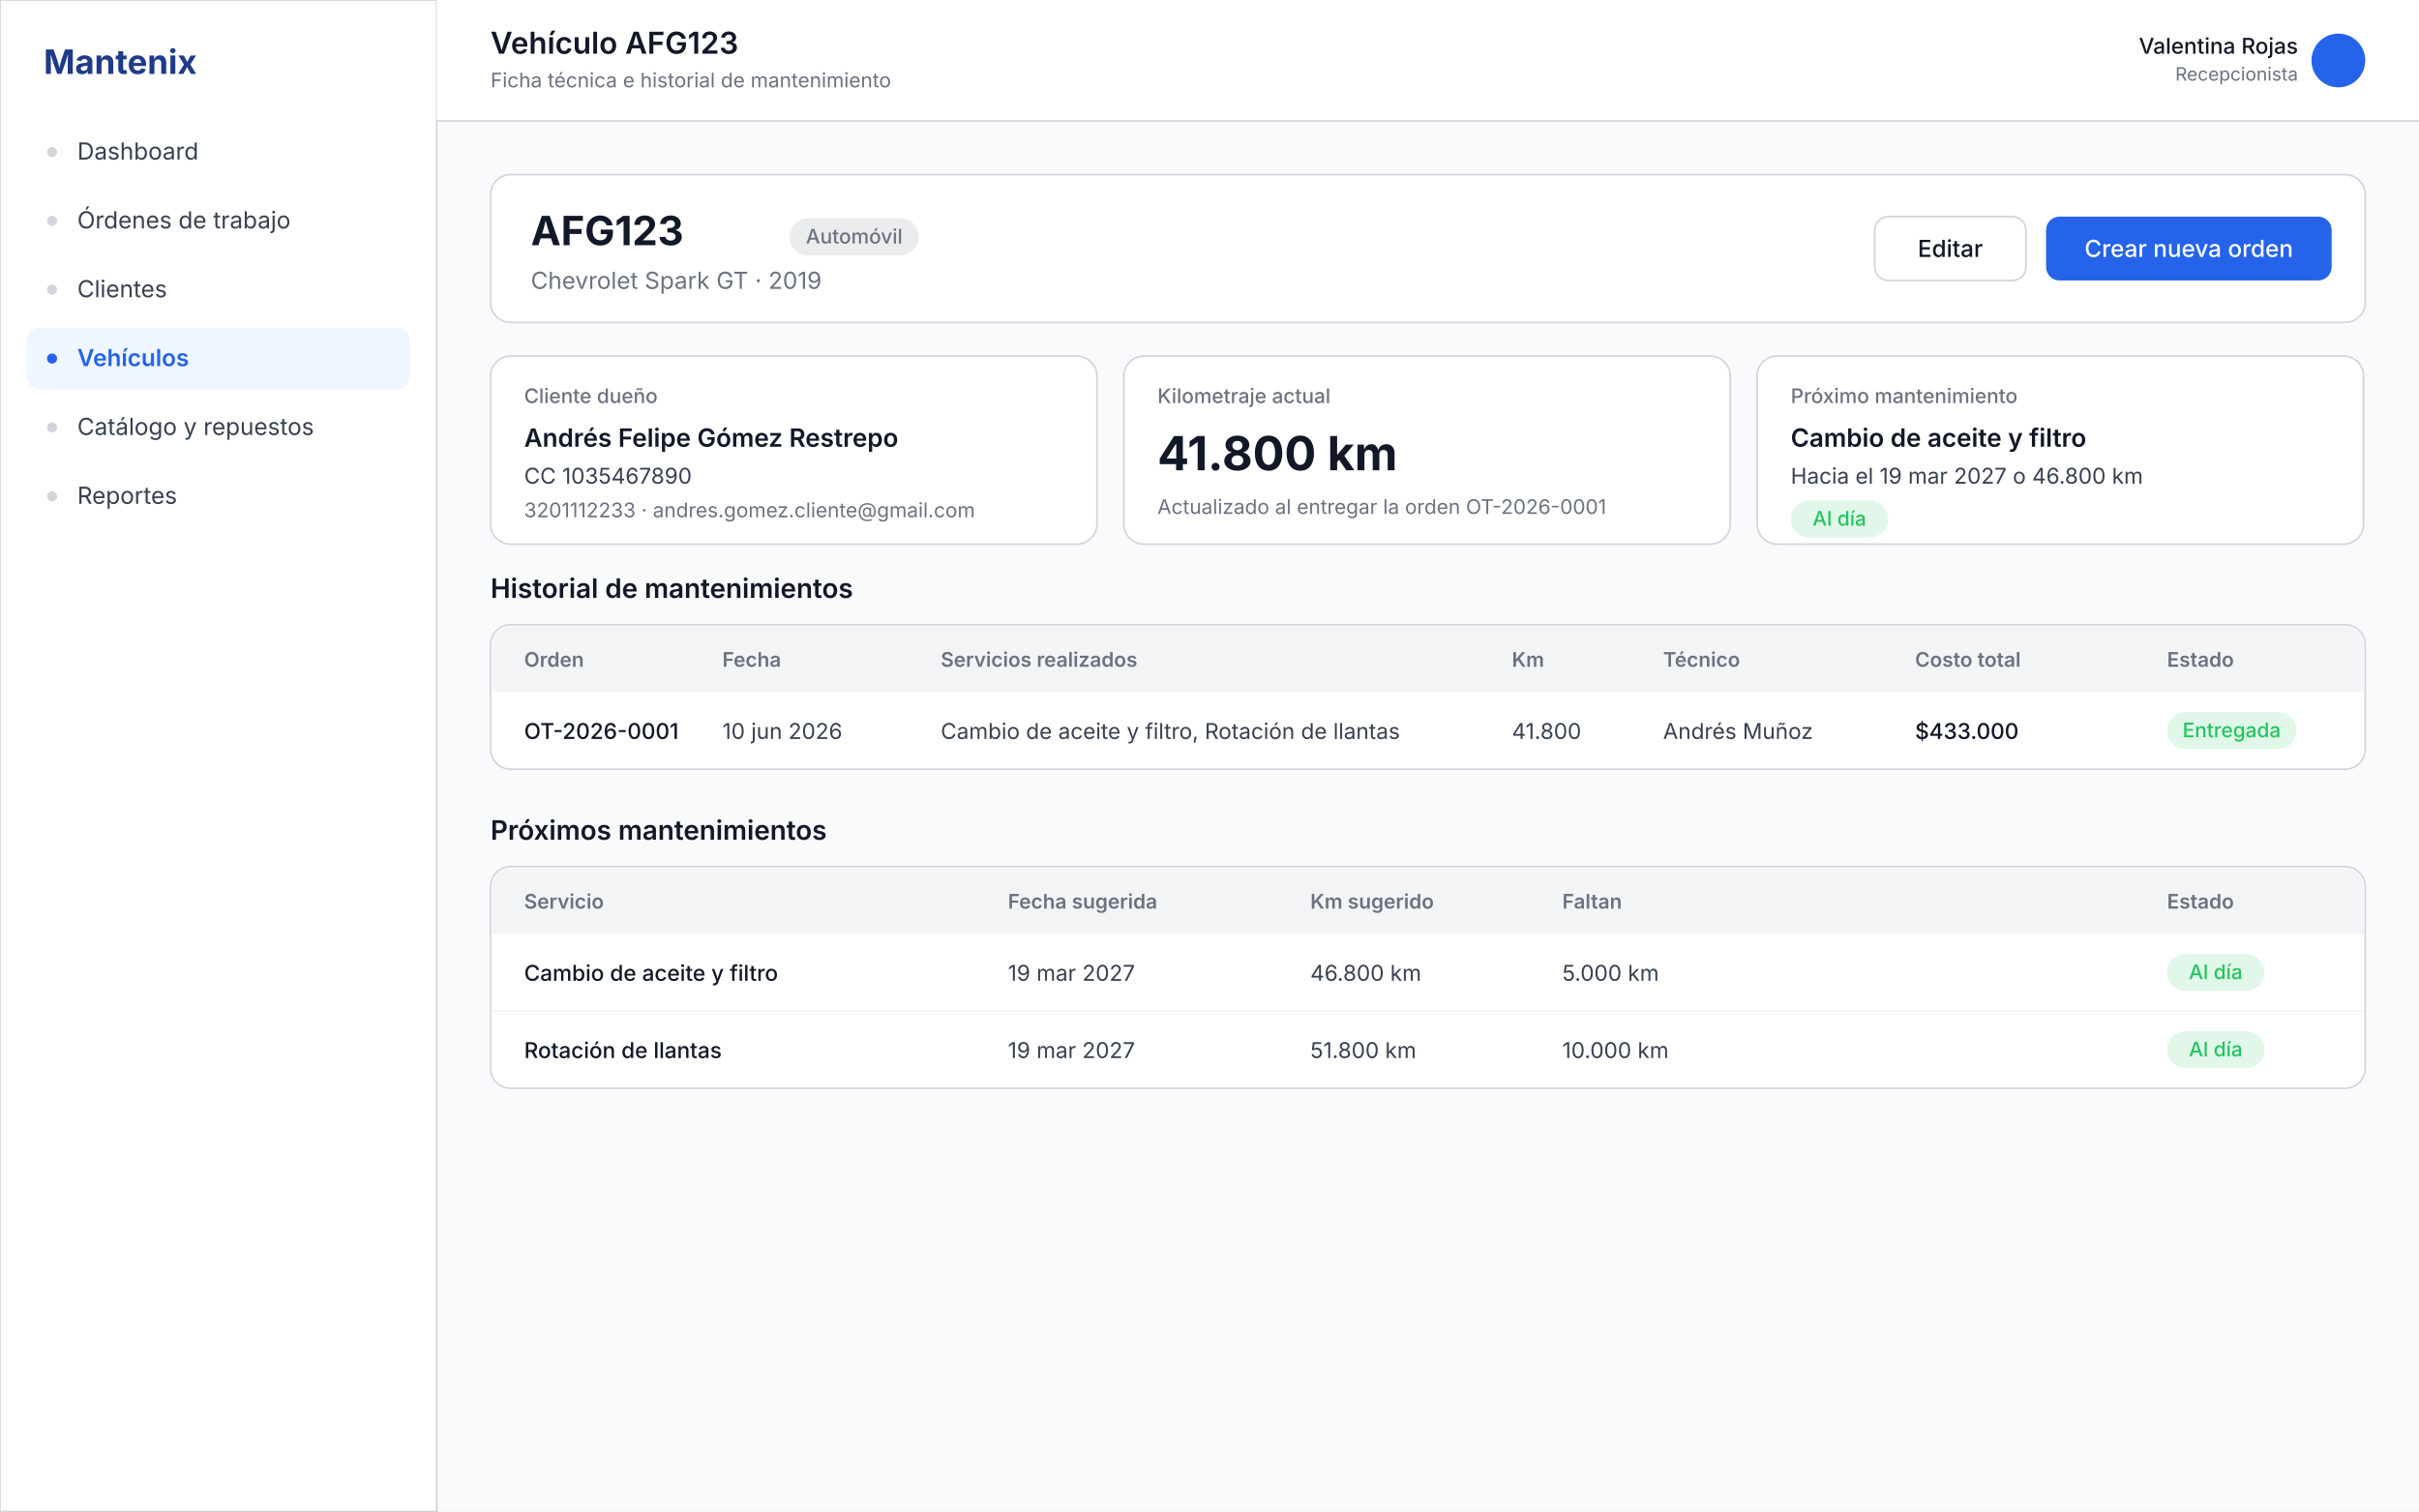
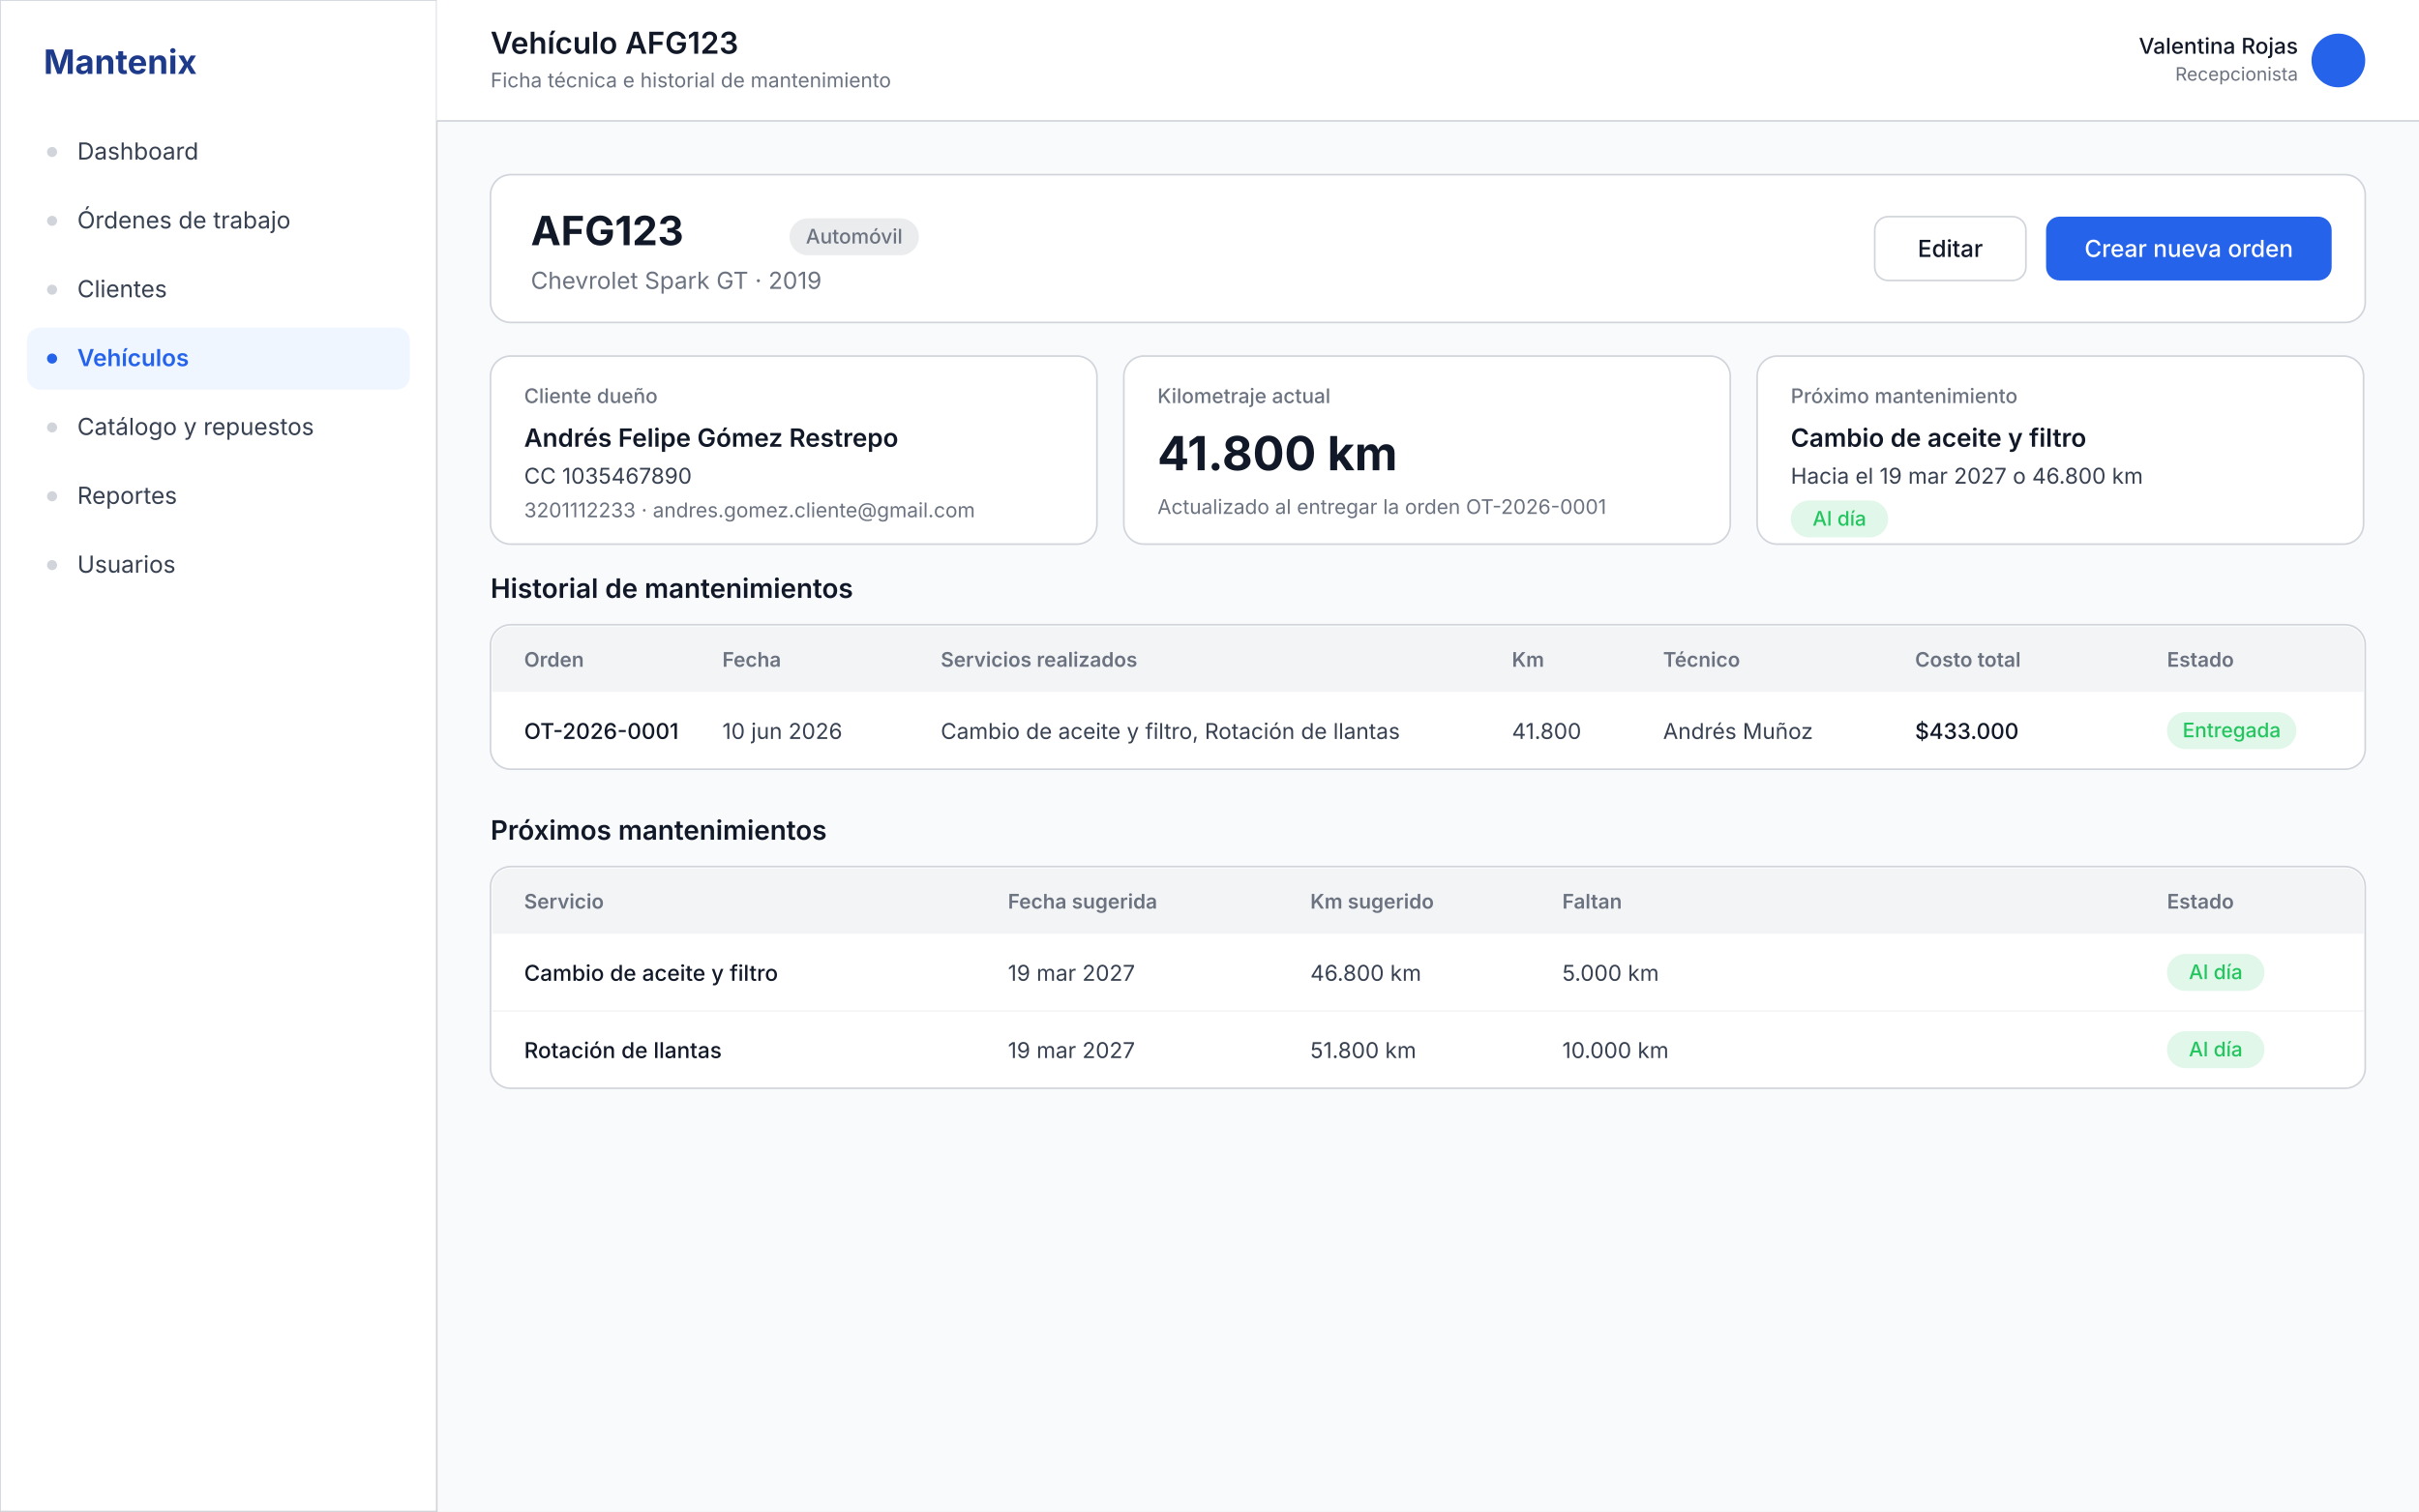
<svg xmlns="http://www.w3.org/2000/svg" width="1440" height="900" viewBox="0 0 1440 900">
  <rect x="0" y="0" width="1440" height="900" rx="0" fill="#F9FAFB" fill-opacity="1" stroke="none" />
  <rect x="0" y="0" width="260" height="900" rx="0" fill="#FFFFFF" fill-opacity="1" stroke="#D1D5DB" />
  <text x="26" y="44" font-family="Inter, 'Segoe UI', Arial, sans-serif" font-size="20" font-weight="700" fill="#1E3A8A" text-anchor="start">Mantenix</text>
  <circle cx="31" cy="90.5" r="3" fill="#D1D5DB" stroke="none" stroke-width="2" />
  <text x="46" y="95" font-family="Inter, 'Segoe UI', Arial, sans-serif" font-size="14" font-weight="400" fill="#374151" text-anchor="start">Dashboard</text>
  <circle cx="31" cy="131.5" r="3" fill="#D1D5DB" stroke="none" stroke-width="2" />
  <text x="46" y="136" font-family="Inter, 'Segoe UI', Arial, sans-serif" font-size="14" font-weight="400" fill="#374151" text-anchor="start">Órdenes de trabajo</text>
  <circle cx="31" cy="172.5" r="3" fill="#D1D5DB" stroke="none" stroke-width="2" />
  <text x="46" y="177" font-family="Inter, 'Segoe UI', Arial, sans-serif" font-size="14" font-weight="400" fill="#374151" text-anchor="start">Clientes</text>
  <rect x="16" y="195" width="228" height="37" rx="8" fill="#EFF6FF" fill-opacity="1" stroke="none" />
  <circle cx="31" cy="213.5" r="3" fill="#2563EB" stroke="none" stroke-width="2" />
  <text x="46" y="218" font-family="Inter, 'Segoe UI', Arial, sans-serif" font-size="14" font-weight="600" fill="#2563EB" text-anchor="start">Vehículos</text>
  <circle cx="31" cy="254.5" r="3" fill="#D1D5DB" stroke="none" stroke-width="2" />
  <text x="46" y="259" font-family="Inter, 'Segoe UI', Arial, sans-serif" font-size="14" font-weight="400" fill="#374151" text-anchor="start">Catálogo y repuestos</text>
  <circle cx="31" cy="295.5" r="3" fill="#D1D5DB" stroke="none" stroke-width="2" />
  <text x="46" y="300" font-family="Inter, 'Segoe UI', Arial, sans-serif" font-size="14" font-weight="400" fill="#374151" text-anchor="start">Reportes</text>
+   <circle cx="31" cy="336.5" r="3" fill="#D1D5DB" stroke="none" stroke-width="2" />
+   <text x="46" y="341" font-family="Inter, 'Segoe UI', Arial, sans-serif" font-size="14" font-weight="400" fill="#374151" text-anchor="start">Usuarios</text>
  <rect x="260" y="0" width="1180" height="72" rx="0" fill="#FFFFFF" fill-opacity="1" stroke="none" />
  <line x1="260" y1="72" x2="1440" y2="72" stroke="#D1D5DB" />
  <text x="292" y="32" font-family="Inter, 'Segoe UI', Arial, sans-serif" font-size="18" font-weight="600" fill="#111827" text-anchor="start">Vehículo AFG123</text>
  <text x="292" y="52" font-family="Inter, 'Segoe UI', Arial, sans-serif" font-size="12" font-weight="400" fill="#6B7280" text-anchor="start">Ficha técnica e historial de mantenimiento</text>
  <circle cx="1392" cy="36" r="16" fill="#2563EB" stroke="none" stroke-width="2" />
  <text x="1368" y="32" font-family="Inter, 'Segoe UI', Arial, sans-serif" font-size="13" font-weight="500" fill="#111827" text-anchor="end">Valentina Rojas</text>
  <text x="1368" y="48" font-family="Inter, 'Segoe UI', Arial, sans-serif" font-size="11" font-weight="400" fill="#6B7280" text-anchor="end">Recepcionista</text>
  <rect x="292" y="104" width="1116" height="88" rx="12" fill="#FFFFFF" fill-opacity="1" stroke="#D1D5DB" />
  <text x="316" y="146" font-family="Inter, 'Segoe UI', Arial, sans-serif" font-size="24" font-weight="700" fill="#111827" text-anchor="start">AFG123</text>
  <text x="316" y="172" font-family="Inter, 'Segoe UI', Arial, sans-serif" font-size="14" font-weight="400" fill="#6B7280" text-anchor="start">Chevrolet Spark GT · 2019</text>
  <rect x="470" y="130" width="77" height="22" rx="11" fill="#6B7280" fill-opacity="0.14" stroke="none" />
  <text x="508.5" y="145" font-family="Inter, 'Segoe UI', Arial, sans-serif" font-size="12" font-weight="500" fill="#6B7280" text-anchor="middle">Automóvil</text>
  <rect x="1116" y="129" width="90" height="38" rx="8" fill="#FFFFFF" fill-opacity="1" stroke="#D1D5DB" />
  <text x="1161" y="153" font-family="Inter, 'Segoe UI', Arial, sans-serif" font-size="14" font-weight="500" fill="#111827" text-anchor="middle">Editar</text>
  <rect x="1218" y="129" width="170" height="38" rx="8" fill="#2563EB" fill-opacity="1" stroke="none" />
  <text x="1303" y="153" font-family="Inter, 'Segoe UI', Arial, sans-serif" font-size="14" font-weight="500" fill="#FFFFFF" text-anchor="middle">Crear nueva orden</text>
  <rect x="292" y="212" width="361" height="112" rx="12" fill="#FFFFFF" fill-opacity="1" stroke="#D1D5DB" />
  <text x="312" y="240" font-family="Inter, 'Segoe UI', Arial, sans-serif" font-size="12" font-weight="500" fill="#6B7280" text-anchor="start">Cliente dueño</text>
  <text x="312" y="266" font-family="Inter, 'Segoe UI', Arial, sans-serif" font-size="15" font-weight="600" fill="#111827" text-anchor="start">Andrés Felipe Gómez Restrepo</text>
  <text x="312" y="288" font-family="Inter, 'Segoe UI', Arial, sans-serif" font-size="13" font-weight="400" fill="#374151" text-anchor="start">CC 1035467890</text>
  <text x="312" y="308" font-family="Inter, 'Segoe UI', Arial, sans-serif" font-size="12" font-weight="400" fill="#6B7280" text-anchor="start">3201112233 · andres.gomez.cliente@gmail.com</text>
  <rect x="669" y="212" width="361" height="112" rx="12" fill="#FFFFFF" fill-opacity="1" stroke="#D1D5DB" />
  <text x="689" y="240" font-family="Inter, 'Segoe UI', Arial, sans-serif" font-size="12" font-weight="500" fill="#6B7280" text-anchor="start">Kilometraje actual</text>
  <text x="689" y="280" font-family="Inter, 'Segoe UI', Arial, sans-serif" font-size="28" font-weight="700" fill="#111827" text-anchor="start">41.800 km</text>
  <text x="689" y="306" font-family="Inter, 'Segoe UI', Arial, sans-serif" font-size="12" font-weight="400" fill="#6B7280" text-anchor="start">Actualizado al entregar la orden OT-2026-0001</text>
  <rect x="1046" y="212" width="361" height="112" rx="12" fill="#FFFFFF" fill-opacity="1" stroke="#D1D5DB" />
  <text x="1066" y="240" font-family="Inter, 'Segoe UI', Arial, sans-serif" font-size="12" font-weight="500" fill="#6B7280" text-anchor="start">Próximo mantenimiento</text>
  <text x="1066" y="266" font-family="Inter, 'Segoe UI', Arial, sans-serif" font-size="15" font-weight="600" fill="#111827" text-anchor="start">Cambio de aceite y filtro</text>
  <text x="1066" y="288" font-family="Inter, 'Segoe UI', Arial, sans-serif" font-size="13" font-weight="400" fill="#374151" text-anchor="start">Hacia el 19 mar 2027 o 46.800 km</text>
  <rect x="1066" y="298" width="58" height="22" rx="11" fill="#22C55E" fill-opacity="0.14" stroke="none" />
  <text x="1095" y="313" font-family="Inter, 'Segoe UI', Arial, sans-serif" font-size="12" font-weight="500" fill="#22C55E" text-anchor="middle">Al día</text>
  <text x="292" y="356" font-family="Inter, 'Segoe UI', Arial, sans-serif" font-size="16" font-weight="600" fill="#111827" text-anchor="start">Historial de mantenimientos</text>
  <rect x="292" y="372" width="1116" height="86" rx="12" fill="#FFFFFF" fill-opacity="1" stroke="#D1D5DB" />
  <path d="M293 412 V384 a11 11 0 0 1 11 -11 H1396 a11 11 0 0 1 11 11 V412 Z" fill="#F3F4F6" />
  <text x="312" y="397" font-family="Inter, 'Segoe UI', Arial, sans-serif" font-size="12" font-weight="600" fill="#6B7280" text-anchor="start">Orden</text>
  <text x="430" y="397" font-family="Inter, 'Segoe UI', Arial, sans-serif" font-size="12" font-weight="600" fill="#6B7280" text-anchor="start">Fecha</text>
  <text x="560" y="397" font-family="Inter, 'Segoe UI', Arial, sans-serif" font-size="12" font-weight="600" fill="#6B7280" text-anchor="start">Servicios realizados</text>
  <text x="900" y="397" font-family="Inter, 'Segoe UI', Arial, sans-serif" font-size="12" font-weight="600" fill="#6B7280" text-anchor="start">Km</text>
  <text x="990" y="397" font-family="Inter, 'Segoe UI', Arial, sans-serif" font-size="12" font-weight="600" fill="#6B7280" text-anchor="start">Técnico</text>
  <text x="1140" y="397" font-family="Inter, 'Segoe UI', Arial, sans-serif" font-size="12" font-weight="600" fill="#6B7280" text-anchor="start">Costo total</text>
  <text x="1290" y="397" font-family="Inter, 'Segoe UI', Arial, sans-serif" font-size="12" font-weight="600" fill="#6B7280" text-anchor="start">Estado</text>
  <text x="312" y="440" font-family="Inter, 'Segoe UI', Arial, sans-serif" font-size="13" font-weight="500" fill="#111827" text-anchor="start">OT-2026-0001</text>
  <text x="430" y="440" font-family="Inter, 'Segoe UI', Arial, sans-serif" font-size="13" font-weight="400" fill="#374151" text-anchor="start">10 jun 2026</text>
  <text x="560" y="440" font-family="Inter, 'Segoe UI', Arial, sans-serif" font-size="13" font-weight="400" fill="#374151" text-anchor="start">Cambio de aceite y filtro, Rotación de llantas</text>
  <text x="900" y="440" font-family="Inter, 'Segoe UI', Arial, sans-serif" font-size="13" font-weight="400" fill="#374151" text-anchor="start">41.800</text>
  <text x="990" y="440" font-family="Inter, 'Segoe UI', Arial, sans-serif" font-size="13" font-weight="400" fill="#374151" text-anchor="start">Andrés Muñoz</text>
  <text x="1140" y="440" font-family="Inter, 'Segoe UI', Arial, sans-serif" font-size="13" font-weight="500" fill="#111827" text-anchor="start">$433.000</text>
  <rect x="1290" y="424" width="77" height="22" rx="11" fill="#22C55E" fill-opacity="0.14" stroke="none" />
  <text x="1328.5" y="439" font-family="Inter, 'Segoe UI', Arial, sans-serif" font-size="12" font-weight="500" fill="#22C55E" text-anchor="middle">Entregada</text>
  <text x="292" y="500" font-family="Inter, 'Segoe UI', Arial, sans-serif" font-size="16" font-weight="600" fill="#111827" text-anchor="start">Próximos mantenimientos</text>
  <rect x="292" y="516" width="1116" height="132" rx="12" fill="#FFFFFF" fill-opacity="1" stroke="#D1D5DB" />
  <path d="M293 556 V528 a11 11 0 0 1 11 -11 H1396 a11 11 0 0 1 11 11 V556 Z" fill="#F3F4F6" />
  <text x="312" y="541" font-family="Inter, 'Segoe UI', Arial, sans-serif" font-size="12" font-weight="600" fill="#6B7280" text-anchor="start">Servicio</text>
  <text x="600" y="541" font-family="Inter, 'Segoe UI', Arial, sans-serif" font-size="12" font-weight="600" fill="#6B7280" text-anchor="start">Fecha sugerida</text>
  <text x="780" y="541" font-family="Inter, 'Segoe UI', Arial, sans-serif" font-size="12" font-weight="600" fill="#6B7280" text-anchor="start">Km sugerido</text>
  <text x="930" y="541" font-family="Inter, 'Segoe UI', Arial, sans-serif" font-size="12" font-weight="600" fill="#6B7280" text-anchor="start">Faltan</text>
  <text x="1290" y="541" font-family="Inter, 'Segoe UI', Arial, sans-serif" font-size="12" font-weight="600" fill="#6B7280" text-anchor="start">Estado</text>
  <text x="312" y="584" font-family="Inter, 'Segoe UI', Arial, sans-serif" font-size="13" font-weight="500" fill="#111827" text-anchor="start">Cambio de aceite y filtro</text>
  <text x="600" y="584" font-family="Inter, 'Segoe UI', Arial, sans-serif" font-size="13" font-weight="400" fill="#374151" text-anchor="start">19 mar 2027</text>
  <text x="780" y="584" font-family="Inter, 'Segoe UI', Arial, sans-serif" font-size="13" font-weight="400" fill="#374151" text-anchor="start">46.800 km</text>
  <text x="930" y="584" font-family="Inter, 'Segoe UI', Arial, sans-serif" font-size="13" font-weight="400" fill="#374151" text-anchor="start">5.000 km</text>
  <rect x="1290" y="568" width="58" height="22" rx="11" fill="#22C55E" fill-opacity="0.14" stroke="none" />
  <text x="1319" y="583" font-family="Inter, 'Segoe UI', Arial, sans-serif" font-size="12" font-weight="500" fill="#22C55E" text-anchor="middle">Al día</text>
  <line x1="293" y1="602" x2="1407" y2="602" stroke="#F3F4F6" />
  <text x="312" y="630" font-family="Inter, 'Segoe UI', Arial, sans-serif" font-size="13" font-weight="500" fill="#111827" text-anchor="start">Rotación de llantas</text>
  <text x="600" y="630" font-family="Inter, 'Segoe UI', Arial, sans-serif" font-size="13" font-weight="400" fill="#374151" text-anchor="start">19 mar 2027</text>
  <text x="780" y="630" font-family="Inter, 'Segoe UI', Arial, sans-serif" font-size="13" font-weight="400" fill="#374151" text-anchor="start">51.800 km</text>
  <text x="930" y="630" font-family="Inter, 'Segoe UI', Arial, sans-serif" font-size="13" font-weight="400" fill="#374151" text-anchor="start">10.000 km</text>
  <rect x="1290" y="614" width="58" height="22" rx="11" fill="#22C55E" fill-opacity="0.14" stroke="none" />
  <text x="1319" y="629" font-family="Inter, 'Segoe UI', Arial, sans-serif" font-size="12" font-weight="500" fill="#22C55E" text-anchor="middle">Al día</text>
</svg>
